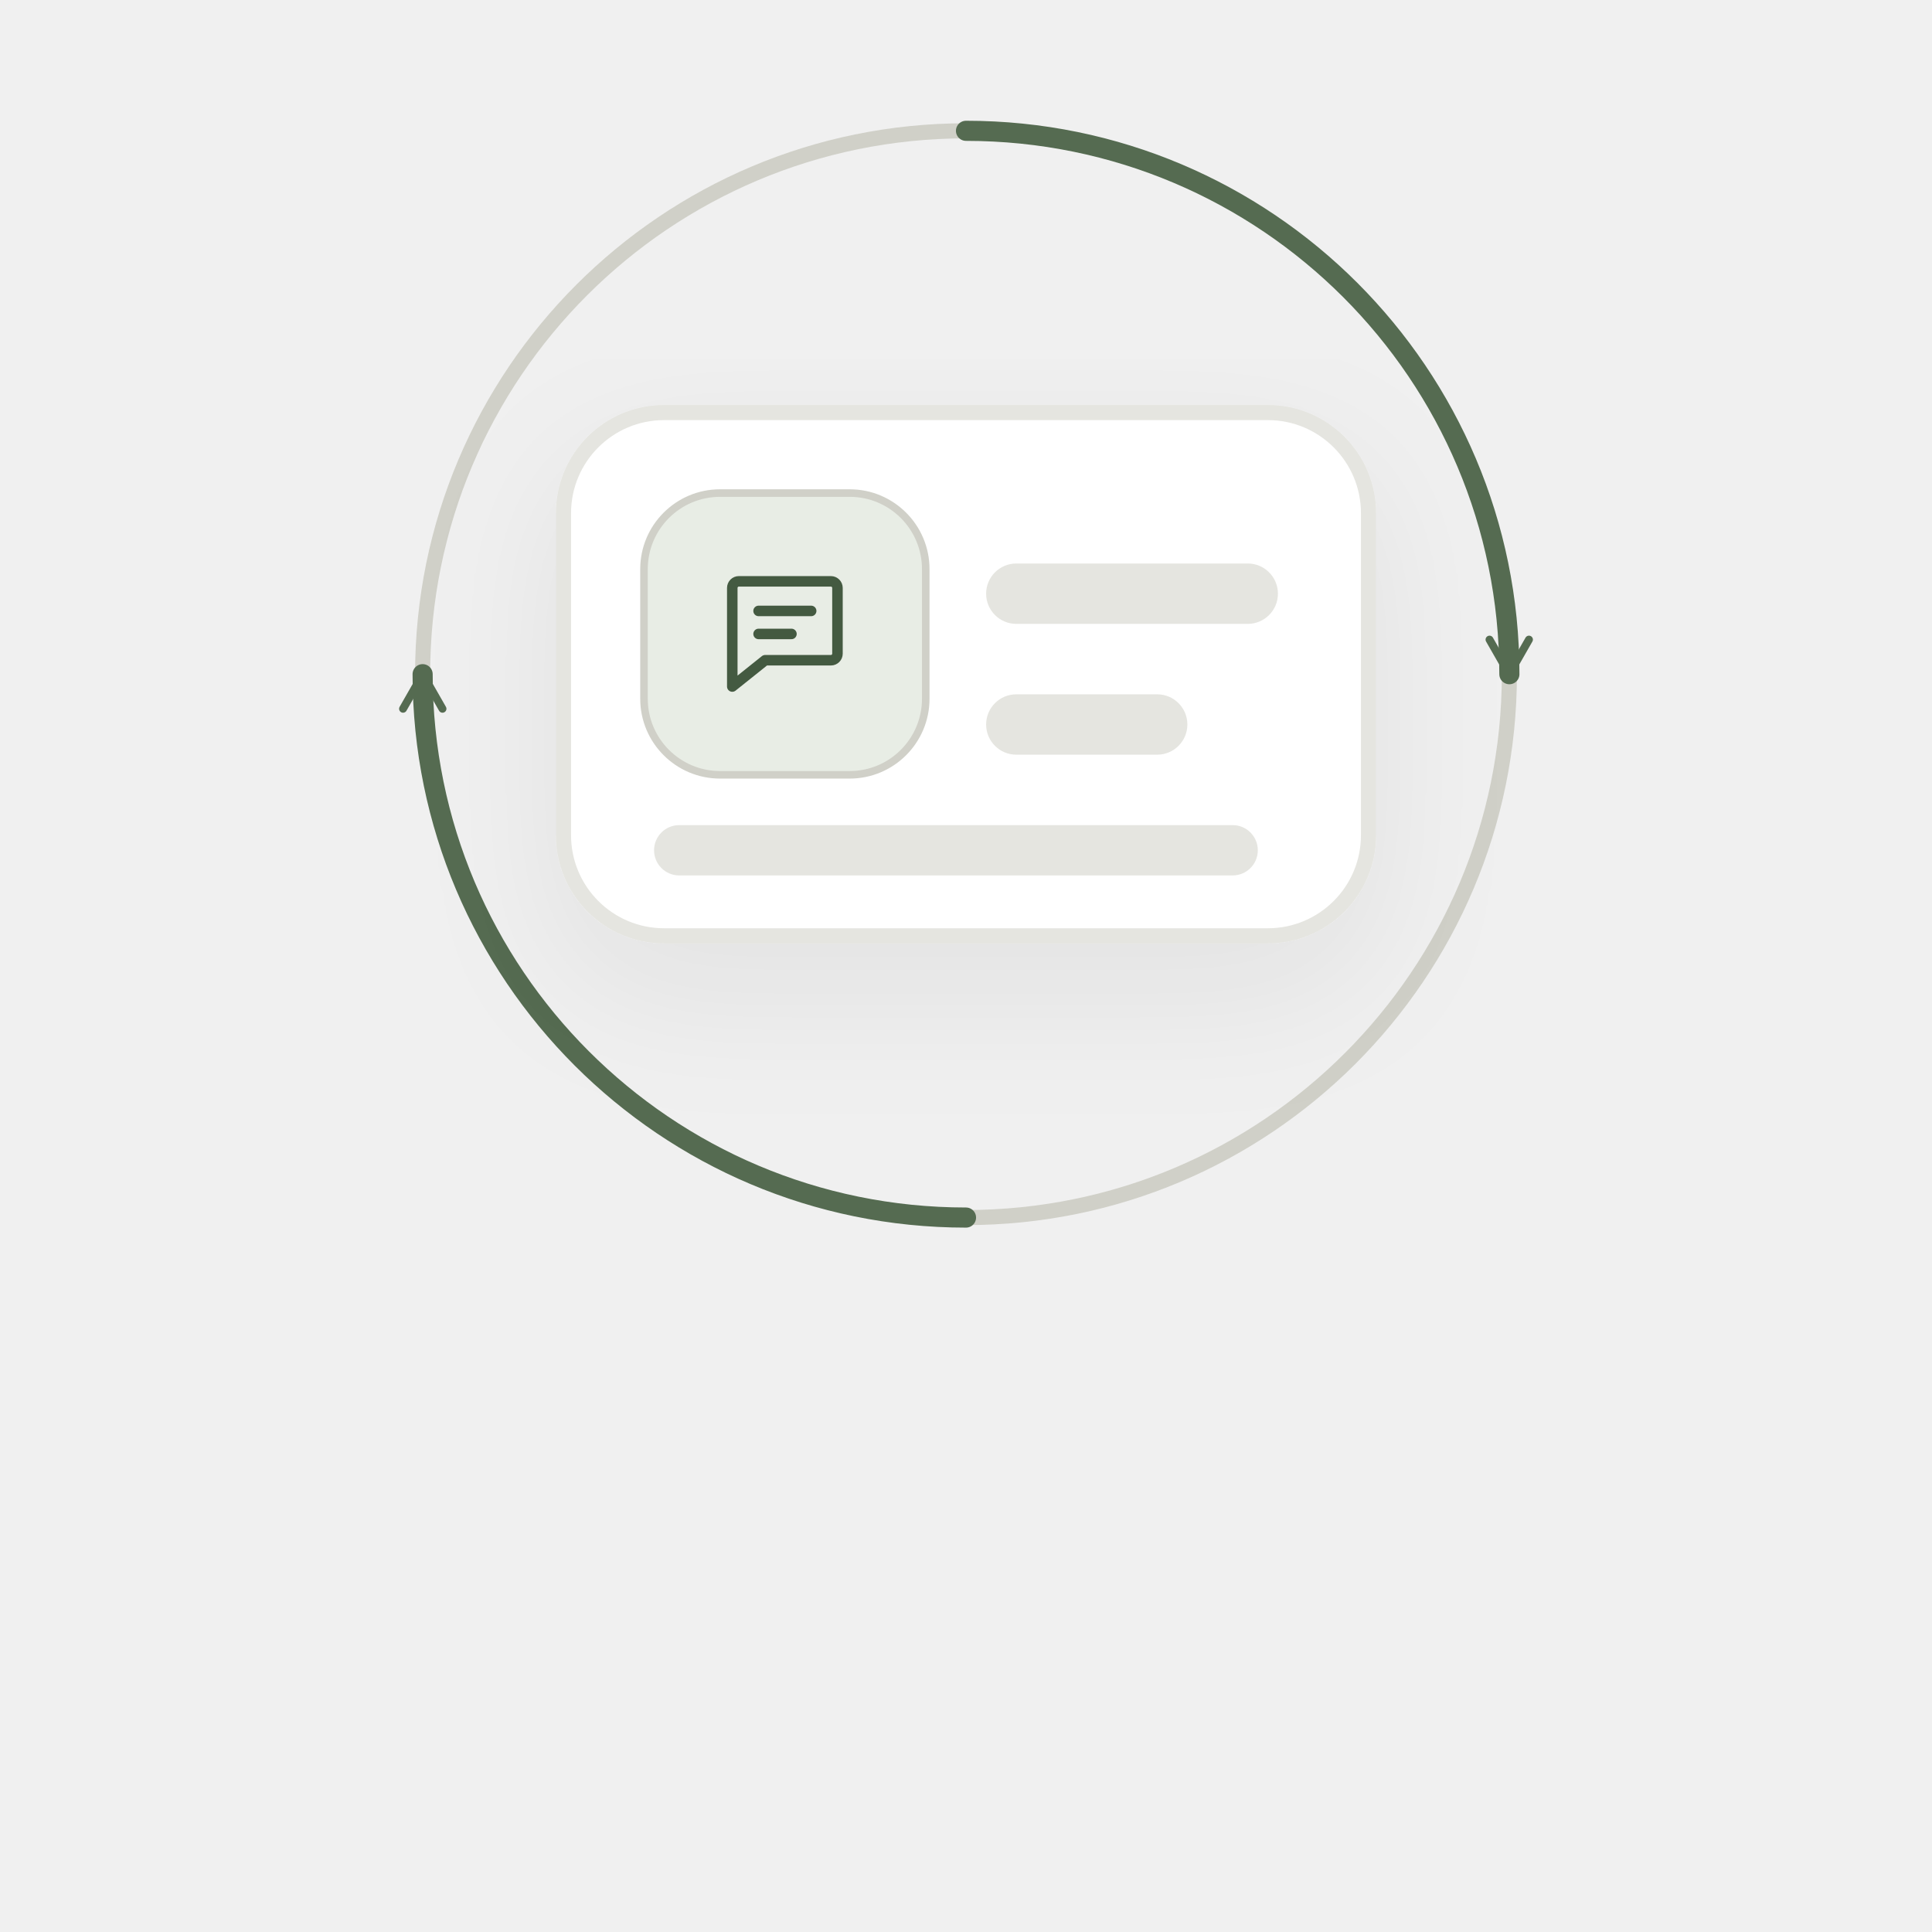
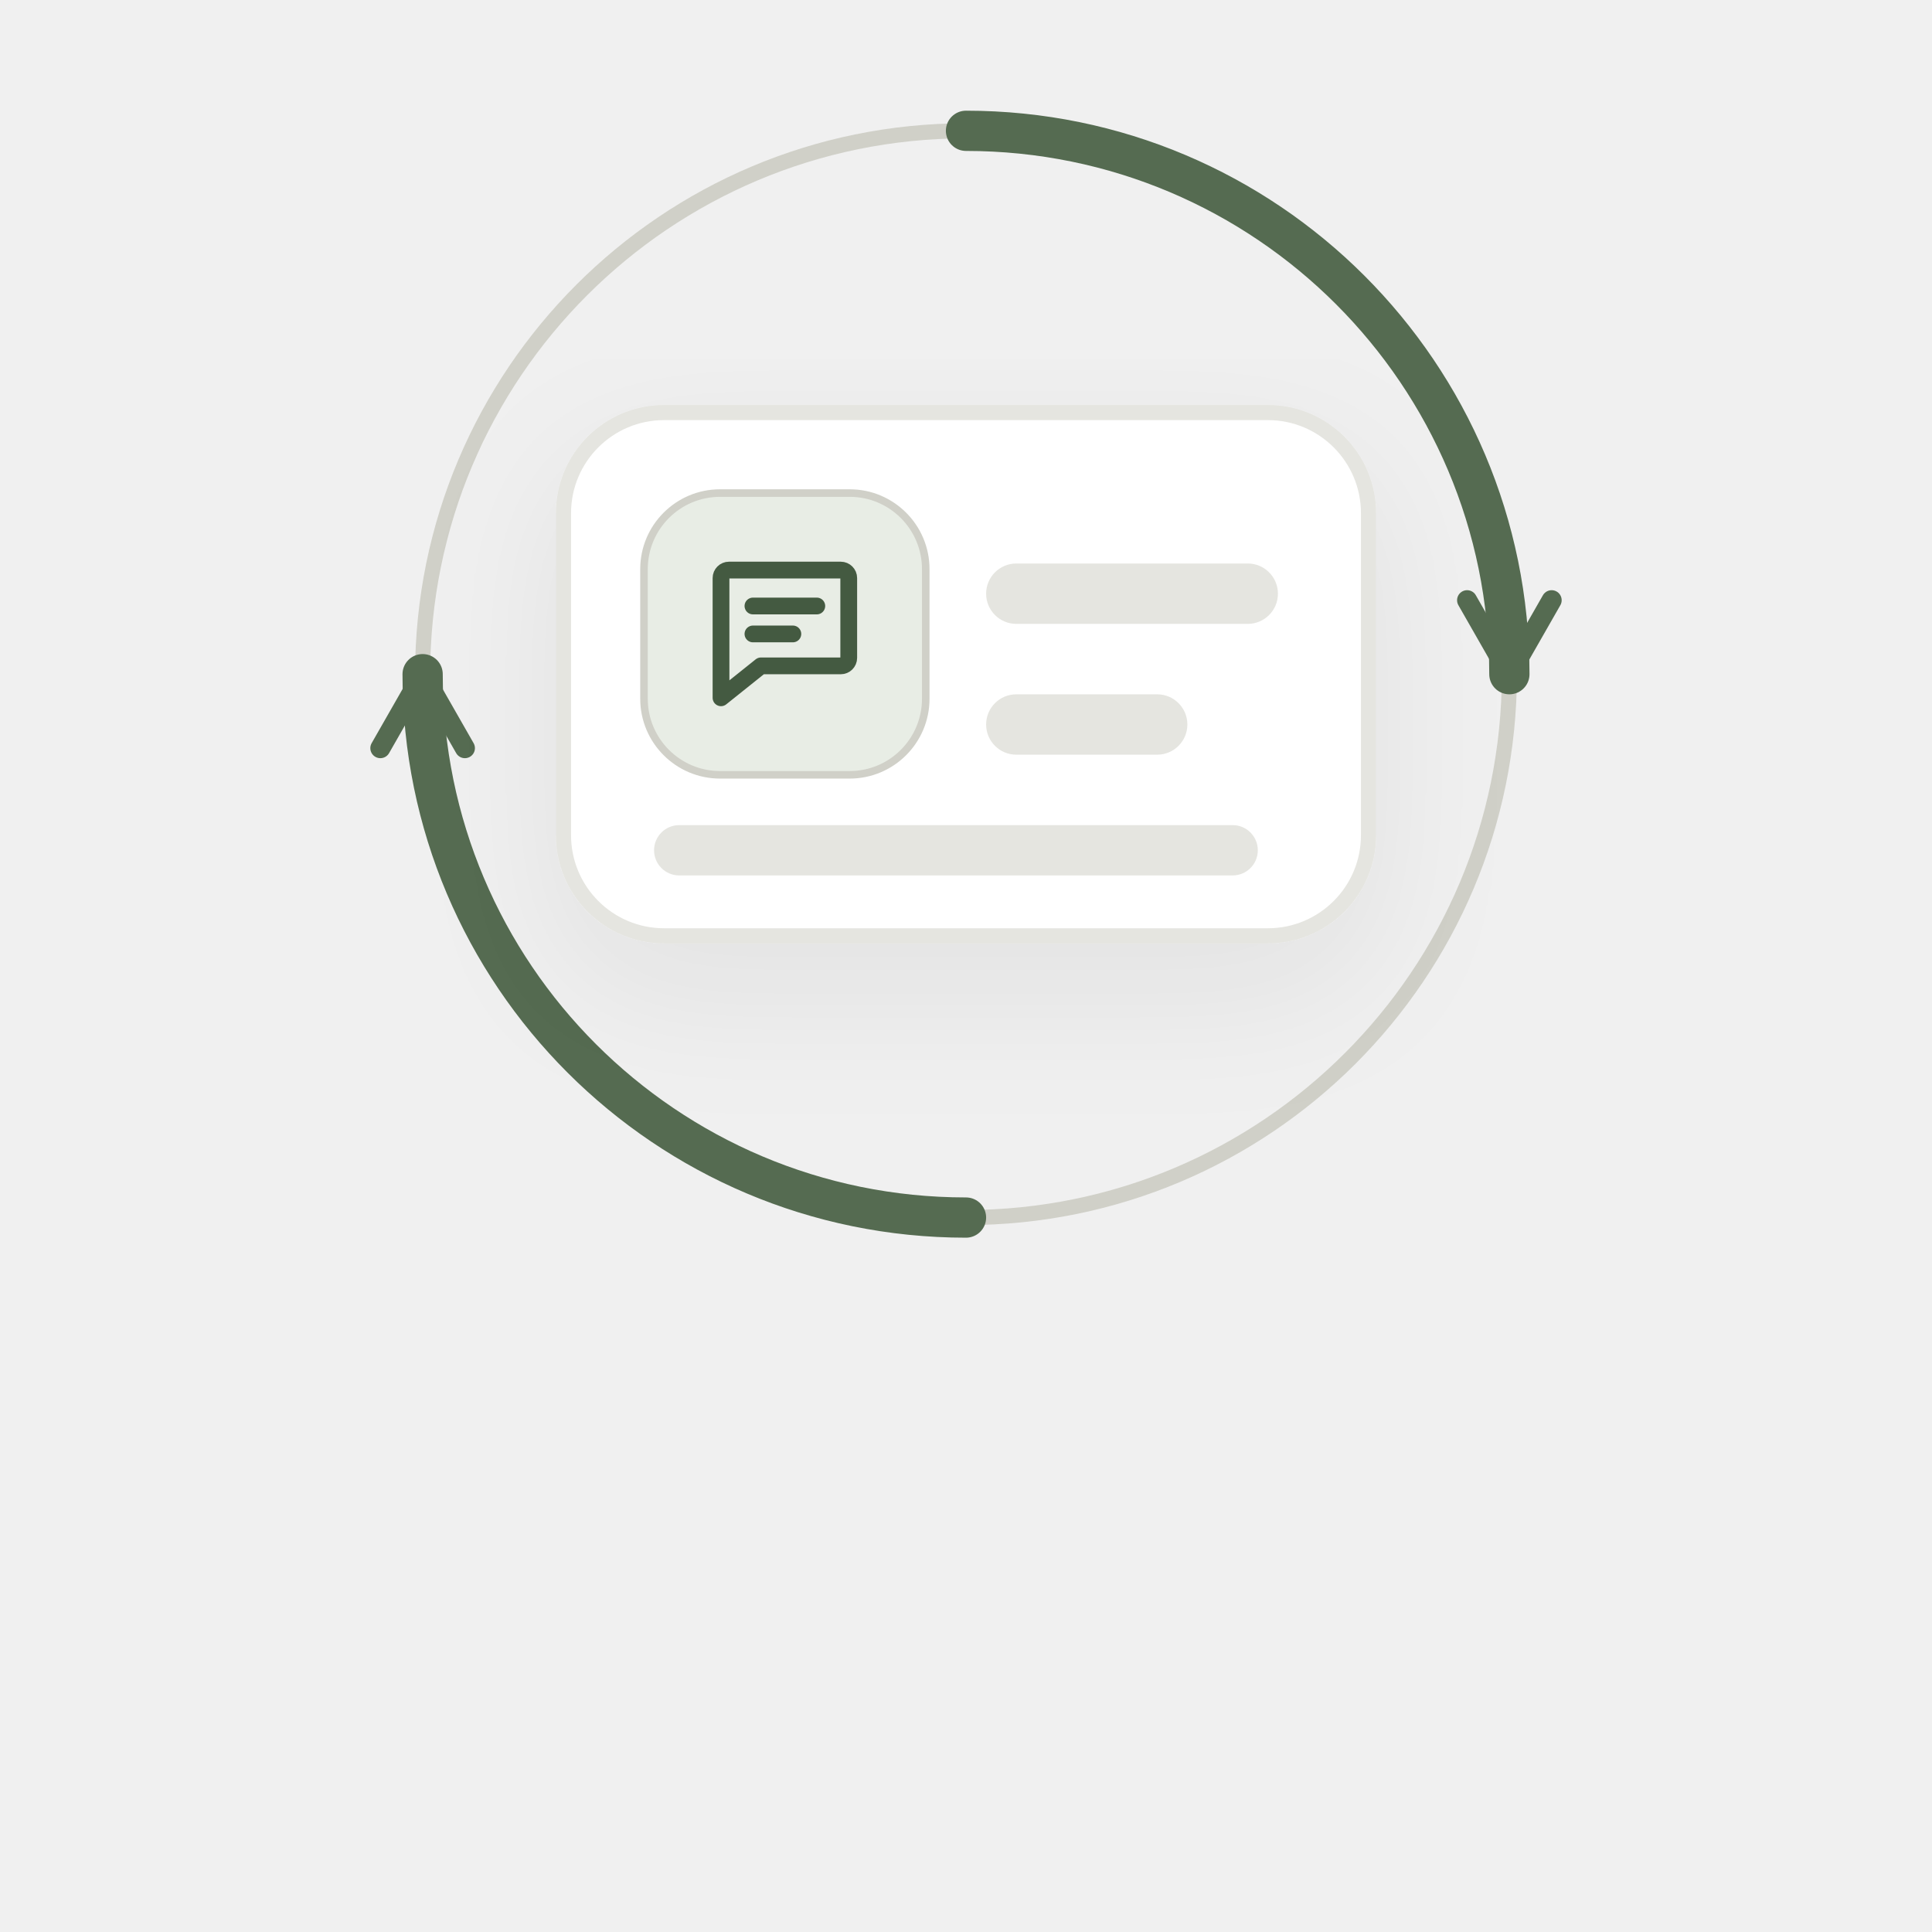
<svg xmlns="http://www.w3.org/2000/svg" viewBox="0 0 384 384" width="384" height="384">
  <defs>
    <filter id="sh" x="-20%" y="-20%" width="140%" height="160%">
      <feDropShadow dx="0" dy="1" stdDeviation="1" flood-color="#252525" flood-opacity="0.05" />
      <feDropShadow dx="0" dy="10" stdDeviation="14" flood-color="#252525" flood-opacity="0.06" />
    </filter>
    <marker id="hn" viewBox="0 0 10 10" refX="8" refY="5" markerWidth="7" markerHeight="7" markerUnits="userSpaceOnUse" orient="auto" overflow="visible">
-       <path d="M1 1L8 5 1 9" fill="none" stroke="#5c5f5c" stroke-width="1.6" stroke-linecap="round" stroke-linejoin="round" transform="scale(1.4) translate(-2.3 -1.4)" />
+       <path d="M1 1L8 5 1 9" fill="none" stroke="#5c5f5c" stroke-width="1.9" stroke-linecap="round" stroke-linejoin="round" transform="scale(3) translate(-5.333 -3.333)" />
    </marker>
    <marker id="ha" viewBox="0 0 10 10" refX="8" refY="5" markerWidth="7" markerHeight="7" markerUnits="userSpaceOnUse" orient="auto" overflow="visible">
-       <path d="M1 1L8 5 1 9" fill="none" stroke="#556b51" stroke-width="1.6" stroke-linecap="round" stroke-linejoin="round" transform="scale(1.4) translate(-2.3 -1.4)" />
+       <path d="M1 1L8 5 1 9" fill="none" stroke="#556b51" stroke-width="1.9" stroke-linecap="round" stroke-linejoin="round" transform="scale(3) translate(-5.333 -3.333)" />
    </marker>
  </defs>
  <circle cx="192" cy="134" r="108" fill="none" stroke="#d0d0c8" stroke-width="3" />
-   <path d="M192 26A108 108 0 0 1 300 134" fill="none" stroke="#556b51" stroke-width="4" stroke-linecap="round" stroke-linejoin="round" marker-end="url(#ha)" />
-   <path d="M192 242A108 108 0 0 1 84 134" fill="none" stroke="#556b51" stroke-width="4" stroke-linecap="round" stroke-linejoin="round" marker-end="url(#ha)" />
+   <path d="M192 26A108 108 0 0 1 300 134" fill="none" stroke="#556b51" stroke-width="8" stroke-linecap="round" stroke-linejoin="round" marker-end="url(#ha)" />
+   <path d="M192 242A108 108 0 0 1 84 134" fill="none" stroke="#556b51" stroke-width="8" stroke-linecap="round" stroke-linejoin="round" marker-end="url(#ha)" />
  <rect x="112" y="82" width="160" height="104" rx="20" fill="#ffffff" stroke="#e5e5e0" stroke-width="3" filter="url(#sh)" />
  <rect x="128" y="98" width="56" height="56" rx="15.12" fill="#e8ede5" stroke="#d0d0c8" stroke-width="1.5" />
-   <g transform="translate(140.32 110.32) scale(1.306667)" fill="none" stroke="#445a41" stroke-width="1.6" stroke-linecap="round" stroke-linejoin="round" color="#445a41">
+   <g transform="translate(136.96 106.96) scale(1.586667)" fill="none" stroke="#445a41" stroke-width="2.1" stroke-linecap="round" stroke-linejoin="round" color="#445a41">
    <path d="M5 4h14a1 1 0 0 1 1 1v10a1 1 0 0 1-1 1H9l-5 4V5a1 1 0 0 1 1-1z" />
    <path d="M8 8.5h8M8 12h5" />
  </g>
  <rect x="196" y="112" width="58" height="12" rx="6" fill="#e5e5e0" />
  <rect x="196" y="138" width="40" height="12" rx="6" fill="#e5e5e0" />
  <rect x="130" y="164" width="120" height="10" rx="5" fill="#e5e5e0" />
</svg>
